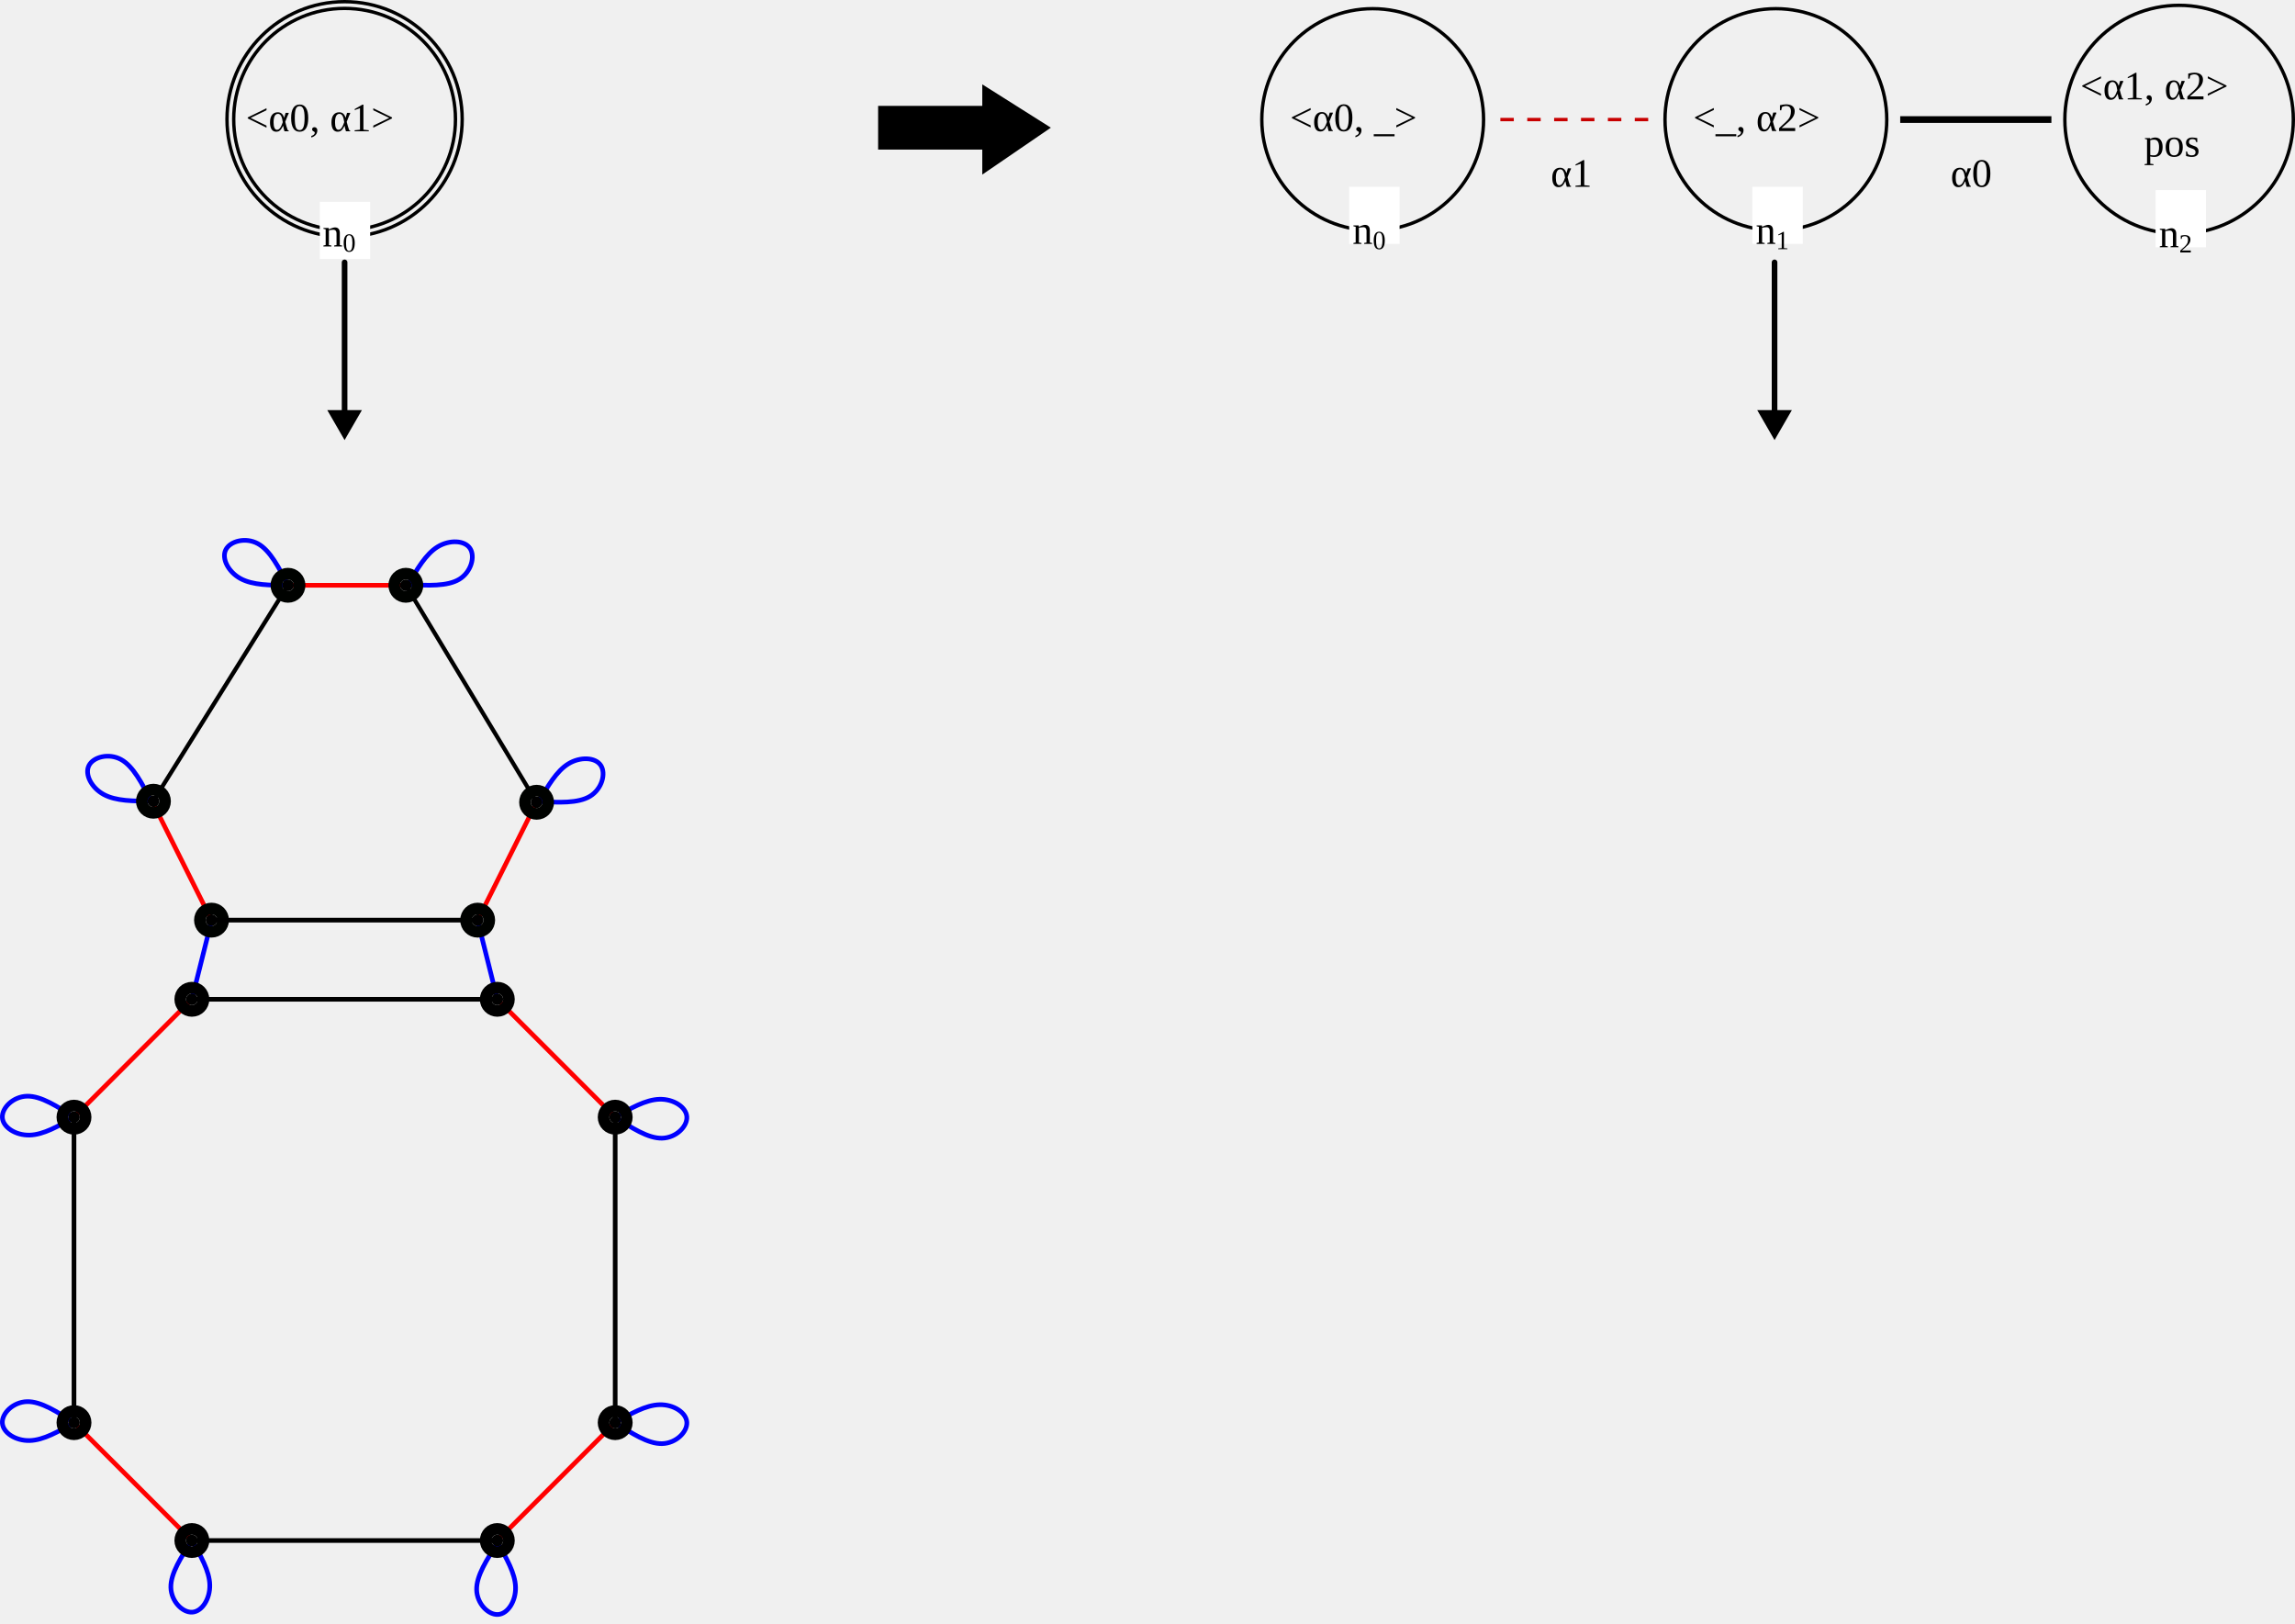
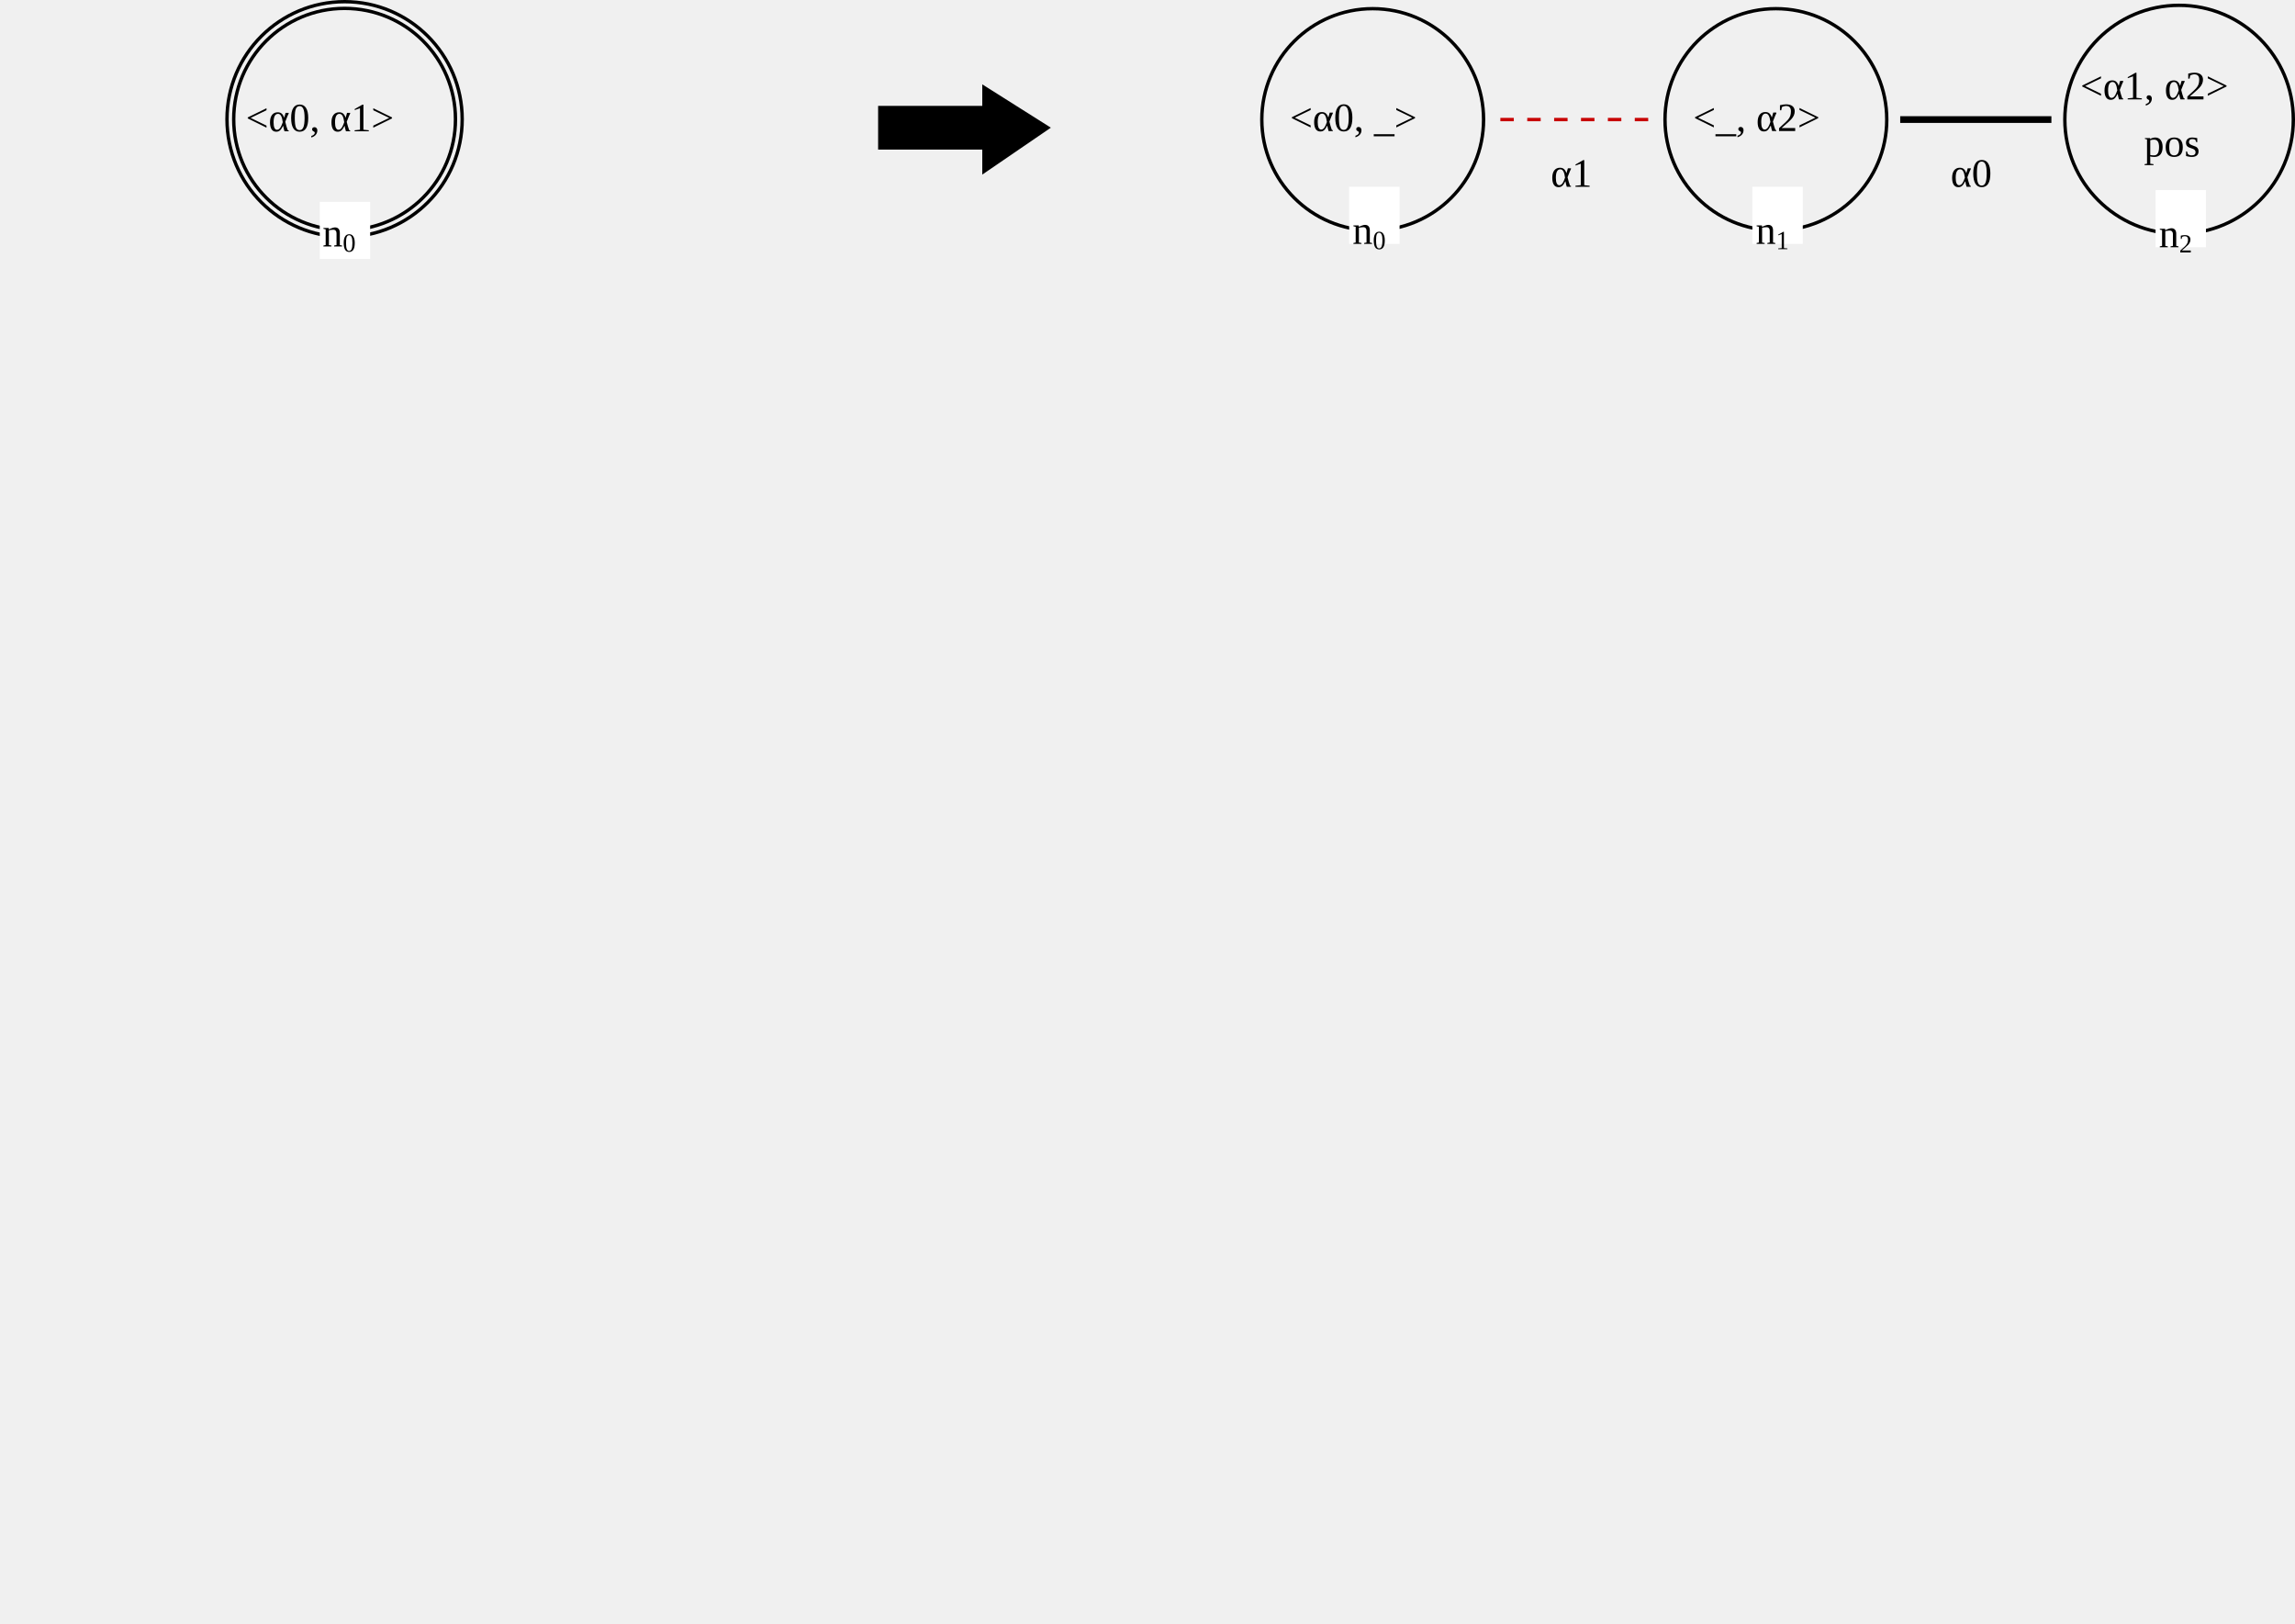
<svg xmlns="http://www.w3.org/2000/svg" width="522.21mm" height="369.311mm" viewBox="0 0 522.21 369.311" version="1.1" id="svg46583" xml:space="preserve">
  <defs id="defs46580">
    <rect x="15.484" y="312.411" width="91.318" height="58.954" id="rect8309" />
-     <marker style="overflow:visible" id="TriangleStart-5-5" refX="0" refY="0" orient="auto-start-reverse" markerWidth="5.324" markerHeight="6.155" viewBox="0 0 5.324 6.155" preserveAspectRatio="xMidYMid">
-       <path transform="scale(0.5)" style="fill:context-stroke;fill-rule:evenodd;stroke:context-stroke;stroke-width:1pt" d="M 5.77,0 -2.88,5 V -5 Z" id="path135-5-8" />
-     </marker>
    <rect x="15.484" y="312.411" width="91.318" height="58.954" id="rect8309-7" />
    <rect x="15.484" y="312.411" width="91.318" height="58.954" id="rect8309-3" />
-     <marker style="overflow:visible" id="TriangleStart-5-5-9" refX="0" refY="0" orient="auto-start-reverse" markerWidth="5.324" markerHeight="6.155" viewBox="0 0 5.324 6.155" preserveAspectRatio="xMidYMid">
-       <path transform="scale(0.5)" style="fill:context-stroke;fill-rule:evenodd;stroke:context-stroke;stroke-width:1pt" d="M 5.77,0 -2.88,5 V -5 Z" id="path135-5-8-0" />
-     </marker>
  </defs>
  <g id="layer1" transform="translate(-226.0942,19.16164)">
    <text xml:space="preserve" style="font-style:normal;font-variant:normal;font-weight:normal;font-stretch:normal;font-size:8.467px;font-family:sans-serif;-inkscape-font-specification:'sans-serif, Normal';font-variant-ligatures:normal;font-variant-caps:normal;font-variant-numeric:normal;font-variant-east-asian:normal;fill:#000000;fill-opacity:1;stroke:none;stroke-width:0.353;stroke-linecap:butt;stroke-linejoin:round;stroke-miterlimit:4;stroke-dasharray:none;stroke-dashoffset:0;stroke-opacity:1;stop-color:#000000" x="1090.276" y="160.174" id="text3158">
      <tspan id="tspan3156" x="1090.276" y="160.174" style="stroke-width:0.353" />
    </text>
    <text xml:space="preserve" id="text8307" style="font-size:32px;font-family:sans-serif;-inkscape-font-specification:'sans-serif, Normal';white-space:pre;shape-inside:url(#rect8309);display:inline;fill:#000000;fill-opacity:1;stroke:none;stroke-width:1.333;stroke-linecap:round;stroke-linejoin:bevel;stroke-dasharray:none;stroke-dashoffset:0;stroke-opacity:1;stop-color:#000000" transform="matrix(0.2645833,0,0,0.2645833,1069.983,76.33812)" />
    <text xml:space="preserve" style="font-style:normal;font-variant:normal;font-weight:normal;font-stretch:normal;font-size:8.467px;font-family:sans-serif;-inkscape-font-specification:'sans-serif, Normal';font-variant-ligatures:normal;font-variant-caps:normal;font-variant-numeric:normal;font-variant-east-asian:normal;fill:#000000;fill-opacity:1;stroke:none;stroke-width:0.353;stroke-linecap:butt;stroke-linejoin:round;stroke-miterlimit:4;stroke-dasharray:none;stroke-dashoffset:0;stroke-opacity:1;stop-color:#000000" x="1024.766" y="156.791" id="text3158-9">
      <tspan id="tspan3156-2" x="1024.766" y="156.791" style="stroke-width:0.353" />
    </text>
    <text xml:space="preserve" id="text8307-8" style="font-size:32px;font-family:sans-serif;-inkscape-font-specification:'sans-serif, Normal';white-space:pre;shape-inside:url(#rect8309-3);display:inline;fill:#000000;fill-opacity:1;stroke:none;stroke-width:1.333;stroke-linecap:round;stroke-linejoin:bevel;stroke-dasharray:none;stroke-dashoffset:0;stroke-opacity:1;stop-color:#000000" transform="matrix(0.2645833,0,0,0.2645833,1004.474,72.95551)" />
    <text xml:space="preserve" style="font-style:normal;font-variant:normal;font-weight:normal;font-stretch:normal;font-size:8.467px;font-family:sans-serif;-inkscape-font-specification:'sans-serif, Normal';font-variant-ligatures:normal;font-variant-caps:normal;font-variant-numeric:normal;font-variant-east-asian:normal;fill:#000000;fill-opacity:1;stroke:none;stroke-width:0.353;stroke-linecap:butt;stroke-linejoin:round;stroke-miterlimit:4;stroke-dasharray:none;stroke-dashoffset:0;stroke-opacity:1;stop-color:#000000" x="488.81" y="151.898" id="text3158-8">
      <tspan id="tspan3156-0" x="488.81" y="151.898" style="stroke-width:0.353" />
    </text>
    <text xml:space="preserve" id="text8307-4" style="font-size:32px;font-family:sans-serif;-inkscape-font-specification:'sans-serif, Normal';white-space:pre;shape-inside:url(#rect8309-7);display:inline;fill:#000000;fill-opacity:1;stroke:none;stroke-width:1.333;stroke-linecap:round;stroke-linejoin:bevel;stroke-dasharray:none;stroke-dashoffset:0;stroke-opacity:1;stop-color:#000000" transform="matrix(0.2645833,0,0,0.2645833,468.5172,68.06202)" />
    <polygon id="0-1-5-9-2" points="130,35 111,48 111,41 80,41 80,29 111,29 111,23 " stroke="#000000" stroke-width="1" stroke-linecap="square" fill="#000000" transform="matrix(0.7645338,0,0,0.7645338,365.1226,-16.85888)" style="font-size:12px" />
    <text id="LGn0_2-3-9" x="282.015" y="10.713" fill="#000000" style="font-size:9.174px;fill:#000000;fill-opacity:1;stroke:none;stroke-width:0.765;stroke-opacity:1">&lt;α0, α1&gt;</text>
-     <path style="font-size:12px;fill:none;fill-opacity:1;stroke:#000000;stroke-width:1.28;stroke-linecap:round;stroke-linejoin:miter;stroke-dasharray:none;stroke-opacity:1;marker-end:url(#TriangleStart-5-5);stop-color:#000000" d="M 304.503,40.534 V 76.425" id="path7053-7-90" />
    <circle id="LGn0_0-0-9" cx="304.503" cy="7.979" r="25.23" fill="none" stroke="#000000" stroke-width="0.765" stroke-linecap="square" style="font-size:12px;fill:none;fill-opacity:1" />
    <circle id="LGn0_1-3-3" cx="304.503" cy="-7.979" r="26.759" fill="none" stroke="#000000" stroke-width="0.765" stroke-linecap="square" transform="scale(1,-1)" style="font-size:12px" />
    <text id="LGn0_4-3-0" x="299.48" y="37.635" fill="#000000" style="font-size:9.174px;fill:#000000;fill-opacity:1;stroke:none;stroke-width:0.765;stroke-opacity:1">n<tspan style="font-size:5.963px;baseline-shift:sub;fill:#000000;fill-opacity:1;stroke:none;stroke-width:0.765;stroke-opacity:1" id="tspan3200-2-8">0</tspan>
    </text>
    <rect id="RGn0_7-0-8-0" x="298.851" y="26.76" width="11.468" height="12.997" fill="#ffffff" style="font-size:12px;stroke-width:0.765" />
    <text id="RGn0_8-4-5-4" x="299.48" y="36.908" fill="#000000" style="font-size:9.174px;fill:#000000;fill-opacity:1;stroke:none;stroke-width:0.765;stroke-opacity:1">n<tspan style="font-size:5.963px;baseline-shift:sub;fill:#000000;fill-opacity:1;stroke:none;stroke-width:0.765;stroke-opacity:1" id="tspan3202-1-6-4">0</tspan>
    </text>
-     <path style="font-size:12px;fill:none;fill-opacity:1;stroke:#000000;stroke-width:1.28;stroke-linecap:round;stroke-linejoin:miter;stroke-dasharray:none;stroke-opacity:1;marker-end:url(#TriangleStart-5-5-9);stop-color:#000000" d="M 629.88,40.534 V 76.425" id="path7053-7-90-9" />
    <text id="RGn0_6-6-9" x="519.6" y="10.662" fill="#000000" style="font-size:9.174px;fill:#000000;fill-opacity:1;stroke:none;stroke-width:0.765;stroke-opacity:1">&lt;α0, _&gt;</text>
    <line id="RGn1_0_n2_15-2-8" x1="659.236" y1="8.042" x2="692.111" y2="8.042" stroke="#000000" stroke-width="1.529" stroke-linecap="square" style="font-size:12px" />
    <text id="RGn2_1-2-4" x="699.44" y="3.455" fill="#000000" style="font-size:9.174px;fill:#000000;fill-opacity:1;stroke:none;stroke-width:0.765;stroke-opacity:1">&lt;α1, α2&gt;</text>
    <circle id="RGn2_0-5-8" cx="721.928" cy="8.042" r="25.994" fill="none" stroke="#000000" stroke-width="0.765" stroke-linecap="square" style="font-size:12px;fill:none;fill-opacity:1" />
    <text id="RGn2_2-6-5" x="713.951" y="16.452" fill="#000000" style="font-size:9.174px;fill:#000000;fill-opacity:1;stroke:none;stroke-width:0.765;stroke-opacity:1">pos</text>
    <rect id="RGn2_3-5-0" x="716.576" y="24.097" width="11.468" height="12.997" fill="#ffffff" style="font-size:12px;stroke-width:0.765" />
    <text id="RGn2_4-8-9" x="717.341" y="37.095" fill="#000000" style="font-size:9.174px;fill:#000000;fill-opacity:1;stroke:none;stroke-width:0.765;stroke-opacity:1">n<tspan style="font-size:5.963px;baseline-shift:sub;fill:#000000;fill-opacity:1;stroke:none;stroke-width:0.765;stroke-opacity:1" id="tspan3206-7-6">2</tspan>
    </text>
    <circle id="RGn0_5-9-3" cx="538.44" cy="8.042" r="25.23" fill="none" stroke="#000000" stroke-width="0.765" stroke-linecap="square" style="font-size:12px;fill:none;fill-opacity:1" />
    <rect id="RGn0_7-0-8" x="533.088" y="23.333" width="11.468" height="12.997" fill="#ffffff" style="font-size:12px;stroke-width:0.765" />
    <text id="RGn0_8-4-5" x="533.853" y="36.33" fill="#000000" style="font-size:9.174px;fill:#000000;fill-opacity:1;stroke:none;stroke-width:0.765;stroke-opacity:1">n<tspan style="font-size:5.963px;baseline-shift:sub;fill:#000000;fill-opacity:1;stroke:none;stroke-width:0.765;stroke-opacity:1" id="tspan3202-1-6">0</tspan>
    </text>
    <text id="RGn1_10-4-8" x="611.344" y="10.657" fill="#000000" style="font-size:9.174px;fill:#000000;fill-opacity:1;stroke:none;stroke-width:0.765;stroke-opacity:1">&lt;_, α2&gt;</text>
    <circle id="RGn1_9-0-1" cx="630.184" cy="8.042" r="25.23" fill="none" stroke="#000000" stroke-width="0.765" stroke-linecap="square" style="font-size:12px;fill:none;fill-opacity:1" />
    <rect id="RGn1_11-8-1" x="624.832" y="23.333" width="11.468" height="12.997" fill="#ffffff" style="font-size:12px;stroke-width:0.765" />
    <text id="RGn1_12-7-5" x="625.597" y="36.33" fill="#000000" style="font-size:9.174px;fill:#000000;fill-opacity:1;stroke:none;stroke-width:0.765;stroke-opacity:1">n<tspan style="font-size:5.963px;baseline-shift:sub;fill:#000000;fill-opacity:1;stroke:none;stroke-width:0.765;stroke-opacity:1" id="tspan3204-0-9">1</tspan>
    </text>
    <line id="RGn0_1_n1_13-8-8" x1="567.492" y1="8.042" x2="601.132" y2="8.042" stroke="#c80000" stroke-width="0.765" stroke-linecap="butt" stroke-dasharray="5" style="font-size:12px;stroke-dasharray:3.058, 3.058;stroke-dashoffset:0" />
    <text id="RGn0_1_n1_14-6-4" x="578.96" y="23.333" fill="#c80000" style="font-size:9.174px;fill:#000000;fill-opacity:1;stroke:none;stroke-width:0.765;stroke-opacity:1">α1</text>
    <text id="RGn1_0_n2_16-4-1" x="669.94" y="23.333" fill="#000000" style="font-size:9.174px;fill:#000000;fill-opacity:1;stroke:none;stroke-width:0.765;stroke-opacity:1">α0</text>
-     <line x1="260.787" y1="163.389" x2="291.621" y2="114.01" id="link9_a0_10-7" style="stroke:#000000;stroke-width:0.964px;stroke-opacity:1" />
-     <line x1="274.222" y1="190.203" x2="260.811" y2="163.38" id="link8_a1_9-4" stroke="#ff0000" stroke-width="1.058px" style="stroke:#ff0000;stroke-opacity:1" />
-     <path style="fill:none;fill-opacity:1;stroke:#0000ff;stroke-width:1.058;stroke-linecap:round;stroke-linejoin:bevel;stroke-dasharray:none;stroke-dashoffset:0;stroke-opacity:1;stop-color:#000000" d="m 366.076,304.536 c 3.749,2.427 7.499,4.855 10.672,4.779 3.173,-0.076 5.77,-2.657 5.629,-4.871 -0.142,-2.215 -3.022,-4.063 -6.195,-3.986 -3.173,0.077 -6.64,2.078 -10.106,4.079" id="path11686-7-3-2-8" />
-     <path style="fill:none;fill-opacity:1;stroke:#0000ff;stroke-width:1.058;stroke-linecap:round;stroke-linejoin:bevel;stroke-dasharray:none;stroke-dashoffset:0;stroke-opacity:1;stop-color:#000000" d="m 269.752,331.359 c -2.427,3.749 -4.855,7.499 -4.779,10.672 0.076,3.173 2.657,5.77 4.871,5.629 2.215,-0.142 4.063,-3.022 3.986,-6.195 -0.077,-3.173 -2.078,-6.64 -4.079,-10.106" id="path11686-7-4-9-8" />
-     <path style="fill:none;fill-opacity:1;stroke:#0000ff;stroke-width:1.058;stroke-linecap:round;stroke-linejoin:bevel;stroke-dasharray:none;stroke-dashoffset:0;stroke-opacity:1;stop-color:#000000" d="m 242.93,235.035 c -3.749,-2.427 -7.499,-4.855 -10.672,-4.779 -3.173,0.076 -5.77,2.657 -5.629,4.871 0.142,2.215 3.022,4.063 6.195,3.986 3.173,-0.077 6.64,-2.078 10.106,-4.079" id="path11686-7-2-3-5" />
-     <path style="fill:none;fill-opacity:1;stroke:#0000ff;stroke-width:1.058;stroke-linecap:round;stroke-linejoin:bevel;stroke-dasharray:none;stroke-dashoffset:0;stroke-opacity:1;stop-color:#000000" d="m 366.076,235.035 c 3.749,2.427 7.499,4.855 10.672,4.779 3.173,-0.076 5.77,-2.657 5.629,-4.871 -0.142,-2.215 -3.022,-4.063 -6.195,-3.986 -3.173,0.077 -6.64,2.078 -10.106,4.079" id="path11686-7-3-6-1-8" />
-     <path style="fill:none;fill-opacity:1;stroke:#0000ff;stroke-width:1.058;stroke-linecap:round;stroke-linejoin:bevel;stroke-dasharray:none;stroke-dashoffset:0;stroke-opacity:1;stop-color:#000000" d="m 339.327,331.888 c -2.427,3.749 -4.855,7.499 -4.779,10.672 0.076,3.173 2.657,5.77 4.871,5.629 2.215,-0.142 4.063,-3.022 3.986,-6.195 -0.077,-3.173 -2.078,-6.64 -4.079,-10.106" id="path11686-7-4-7-9-4" />
-     <path style="fill:none;fill-opacity:1;stroke:#0000ff;stroke-width:1.058;stroke-linecap:round;stroke-linejoin:bevel;stroke-dasharray:none;stroke-dashoffset:0;stroke-opacity:1;stop-color:#000000" d="m 242.93,304.536 c -3.749,-2.427 -7.499,-4.855 -10.672,-4.779 -3.173,0.076 -5.77,2.657 -5.629,4.871 0.142,2.215 3.022,4.063 6.195,3.986 3.173,-0.077 6.64,-2.078 10.106,-4.079" id="path11686-7-2-8-4-3" />
-     <line x1="242.93" y1="304.536" x2="269.752" y2="331.359" id="link0_a1_1-8" stroke="#ff0000" stroke-width="1.058px" />
-     <line x1="242.93" y1="304.536" x2="242.93" y2="304.536" id="link0_a2_0-8-7" stroke="#0000ff" stroke-width="1.058px" style="stroke:#0000ff;stroke-opacity:1" />
-     <line x1="242.93" y1="304.536" x2="242.93" y2="304.536" id="link0_a3_0-6" stroke="#008000" stroke-width="1.058px" />
-     <line x1="242.93" y1="304.536" x2="242.93" y2="235.035" id="link0_a0_7-0" style="stroke:#000000;stroke-width:1.058px" />
-     <line x1="269.752" y1="331.359" x2="269.752" y2="331.359" id="link1_a2_1-4" stroke="#0000ff" stroke-width="1.058px" style="stroke:#0000ff;stroke-opacity:1" />
-     <line x1="269.752" y1="331.359" x2="269.752" y2="331.359" id="link1_a3_1-6" stroke="#008000" stroke-width="1.058px" />
-     <line x1="269.752" y1="331.359" x2="339.253" y2="331.359" id="link1_a0_2-7" style="stroke:#000000;stroke-width:1.058px" />
-     <line x1="339.253" y1="331.359" x2="366.076" y2="304.536" id="link2_a1_3-6" stroke="#ff0000" stroke-width="1.058px" />
-     <line x1="339.253" y1="331.359" x2="339.253" y2="331.359" id="link2_a2_2-0-1" stroke="#0000ff" stroke-width="1.058px" style="stroke:#0000ff;stroke-opacity:1" />
-     <line x1="339.253" y1="331.359" x2="339.253" y2="331.359" id="link2_a3_2-9" stroke="#008000" stroke-width="1.058px" />
-     <line x1="366.076" y1="304.536" x2="366.076" y2="304.536" id="link3_a2_3-7" stroke="#0000ff" stroke-width="1.058px" style="stroke:#0000ff;stroke-opacity:1" />
-     <line x1="366.076" y1="304.536" x2="366.076" y2="304.536" id="link3_a3_3-5" stroke="#008000" stroke-width="1.058px" />
-     <line x1="366.076" y1="304.536" x2="366.076" y2="235.035" id="link3_a0_4-9" style="stroke:#000000;stroke-width:1.058px" />
-     <line x1="366.076" y1="235.035" x2="339.253" y2="208.212" id="link4_a1_5-7" stroke="#ff0000" stroke-width="1.058px" />
-     <line x1="366.076" y1="235.035" x2="366.076" y2="235.035" id="link4_a2_4-8-3" stroke="#0000ff" stroke-width="1.058px" style="stroke:#0000ff;stroke-opacity:1" />
-     <line x1="366.076" y1="235.035" x2="366.076" y2="235.035" id="link4_a3_4-5" stroke="#008000" stroke-width="1.058px" />
-     <line x1="339.253" y1="208.212" x2="334.783" y2="190.331" id="link5_a2_12-3" stroke="#0000ff" stroke-width="1.058px" style="stroke:#0000ff;stroke-opacity:1" />
-     <line x1="339.253" y1="208.212" x2="269.752" y2="208.212" id="link5_a0_6-8" style="stroke:#000000;stroke-width:1.058px" />
-     <line x1="269.752" y1="208.212" x2="242.93" y2="235.035" id="link6_a1_7-3" stroke="#ff0000" stroke-width="1.058px" />
-     <line x1="269.752" y1="208.212" x2="274.222" y2="190.331" id="link6_a2_8-7-8" stroke="#0000ff" stroke-width="1.058px" style="stroke:#0000ff;stroke-opacity:1" />
-     <line x1="242.93" y1="235.035" x2="242.93" y2="235.035" id="link7_a2_7-3" stroke="#0000ff" stroke-width="1.058px" style="stroke:#0000ff;stroke-opacity:1" />
-     <line x1="242.93" y1="235.035" x2="242.93" y2="235.035" id="link7_a3_7-7" stroke="#008000" stroke-width="1.058px" />
-     <circle cx="242.93" cy="304.536" r="1.323" fill="#000000" stroke="none" id="dart0-3-0" style="fill:#000000;fill-opacity:1;stroke:#000000;stroke-width:5.292;stroke-dasharray:none;stroke-opacity:1" />
-     <circle cx="269.752" cy="331.359" r="1.323" fill="#000000" stroke="none" id="dart1-9-9" style="fill:#000000;fill-opacity:1;stroke:#000000;stroke-width:5.292;stroke-dasharray:none;stroke-opacity:1" />
-     <circle cx="339.253" cy="331.359" r="1.323" fill="#000000" stroke="none" id="dart2-0-7" style="fill:#000000;fill-opacity:1;stroke:#000000;stroke-width:5.292;stroke-dasharray:none;stroke-opacity:1" />
-     <circle cx="366.076" cy="304.536" r="1.323" fill="#000000" stroke="none" id="dart3-0-9" style="fill:#000000;fill-opacity:1;stroke:#000000;stroke-width:5.292;stroke-dasharray:none;stroke-opacity:1" />
-     <circle cx="366.076" cy="235.035" r="1.323" fill="#000000" stroke="none" id="dart4-1-9" style="fill:#000000;fill-opacity:1;stroke:#000000;stroke-width:5.292;stroke-dasharray:none;stroke-opacity:1" />
-     <circle cx="339.253" cy="208.212" r="1.323" fill="#000000" stroke="none" id="dart5-2-3" style="fill:#000000;fill-opacity:1;stroke:#000000;stroke-width:5.292;stroke-dasharray:none;stroke-opacity:1" />
-     <circle cx="269.752" cy="208.212" r="1.323" fill="#000000" stroke="none" id="dart6-7-2" style="fill:#000000;fill-opacity:1;stroke:#000000;stroke-width:5.292;stroke-dasharray:none;stroke-opacity:1" />
-     <circle cx="242.93" cy="235.035" r="1.323" fill="#000000" stroke="none" id="dart7-2-4" style="fill:#000000;fill-opacity:1;stroke:#000000;stroke-width:5.292;stroke-dasharray:none;stroke-opacity:1" />
-     <circle cx="274.222" cy="190.203" r="1.323" fill="rgb(0,0,0)" stroke="none" id="dart8-7-3" style="fill:#000000;fill-opacity:1;stroke:#000200;stroke-width:5.292;stroke-dasharray:none;stroke-opacity:1" />
-     <line x1="291.621" y1="114.01" x2="318.443" y2="114.01" id="link10_a1_14-4" stroke="#ff0000" stroke-width="1.058px" style="stroke:#ff0000;stroke-opacity:1" />
-     <line x1="274.222" y1="190.203" x2="274.222" y2="190.203" id="link8_a3_8-7" stroke="#008000" stroke-width="1.058px" />
-     <line x1="274.222" y1="190.203" x2="334.783" y2="190.203" id="link8_a0_12-6-8" style="stroke:#000000;stroke-width:1.058px;stroke-opacity:1" />
-     <line x1="260.811" y1="163.38" x2="260.811" y2="163.38" id="link9_a2_9-3" stroke="#0000ff" stroke-width="1.058px" style="stroke:#0000ff;stroke-opacity:1" />
-     <line x1="260.811" y1="163.38" x2="260.811" y2="163.38" id="link9_a3_9-1-7" stroke="#008000" stroke-width="1.058px" />
-     <line x1="291.092" y1="102.82" x2="291.092" y2="102.82" id="link10_a2_10-5" stroke="#0000ff" stroke-width="1.058px" style="stroke:#0000ff;stroke-opacity:1" />
-     <line x1="291.092" y1="102.82" x2="291.092" y2="102.82" id="link10_a3_10-9" stroke="#008000" stroke-width="1.058px" />
-     <line x1="334.783" y1="190.203" x2="348.194" y2="163.38" id="link12_a1_13-6-7" stroke="#ff0000" stroke-width="1.058px" style="stroke:#ff0000;stroke-opacity:1" />
-     <line x1="334.783" y1="190.203" x2="334.783" y2="190.203" id="link12_a3_12-2" stroke="#008000" stroke-width="1.058px" />
-     <line x1="348.194" y1="163.38" x2="348.194" y2="163.38" id="link13_a2_13-1-4" stroke="#0000ff" stroke-width="1.058px" style="stroke:#0000ff;stroke-opacity:1" />
-     <line x1="348.194" y1="163.38" x2="348.194" y2="163.38" id="link13_a3_13-7-1" stroke="#008000" stroke-width="1.058px" />
-     <line x1="317.914" y1="102.82" x2="317.914" y2="102.82" id="link14_a2_14-5" stroke="#0000ff" stroke-width="1.058px" style="stroke:#0000ff;stroke-opacity:1" />
-     <line x1="317.914" y1="102.82" x2="317.914" y2="102.82" id="link14_a3_14-7-2" stroke="#008000" stroke-width="1.058px" />
-     <line x1="348.194" y1="163.38" x2="318.443" y2="114.01" id="link13_a0_14-8" style="stroke:#000000;stroke-width:0.947px;stroke-opacity:1" />
-     <circle cx="334.783" cy="190.203" r="1.323" fill="rgb(0,0,0)" stroke="none" id="dart12-8-2" style="fill:#000000;fill-opacity:1;stroke:#000200;stroke-width:5.292;stroke-dasharray:none;stroke-opacity:1" />
-     <path style="fill:none;fill-opacity:1;stroke:#0000ff;stroke-width:1.058;stroke-linecap:round;stroke-linejoin:bevel;stroke-dasharray:none;stroke-dashoffset:0;stroke-opacity:1;stop-color:#000000" d="m 260.479,163.123 c -2.033,-3.977 -4.066,-7.954 -6.853,-9.474 -2.786,-1.521 -6.326,-0.584 -7.31,1.404 -0.985,1.989 0.585,5.029 3.372,6.55 2.786,1.52 6.789,1.52 10.791,1.52" id="path11686-7-8-6-8-6-0" />
-     <circle cx="261.008" cy="163.144" r="1.323" fill="rgb(0,0,0)" stroke="none" id="dart9-2-9-2" style="fill:#000000;fill-opacity:1;stroke:#000200;stroke-width:5.292;stroke-dasharray:none;stroke-opacity:1" />
-     <path style="fill:none;fill-opacity:1;stroke:#0000ff;stroke-width:1.058;stroke-linecap:round;stroke-linejoin:bevel;stroke-dasharray:none;stroke-dashoffset:0;stroke-opacity:1;stop-color:#000000" d="m 348.723,163.209 c 4.461,0.228 8.921,0.455 11.632,-1.198 2.71,-1.653 3.669,-5.186 2.439,-7.033 -1.23,-1.847 -4.648,-2.008 -7.358,-0.355 -2.71,1.653 -4.711,5.119 -6.712,8.585" id="path11686-7-5-5-4-2-1" />
-     <path style="fill:none;fill-opacity:1;stroke:#0000ff;stroke-width:1.058;stroke-linecap:round;stroke-linejoin:bevel;stroke-dasharray:none;stroke-dashoffset:0;stroke-opacity:1;stop-color:#000000" d="m 318.972,113.839 c 4.461,0.228 8.921,0.455 11.631,-1.198 2.71,-1.653 3.669,-5.186 2.439,-7.033 -1.23,-1.847 -4.648,-2.008 -7.358,-0.355 -2.71,1.653 -4.711,5.119 -6.712,8.585" id="path11686-7-35-1-2-7" />
-     <path style="fill:none;fill-opacity:1;stroke:#0000ff;stroke-width:1.058;stroke-linecap:round;stroke-linejoin:bevel;stroke-dasharray:none;stroke-dashoffset:0;stroke-opacity:1;stop-color:#000000" d="m 291.621,114.01 c -2.033,-3.977 -4.067,-7.954 -6.853,-9.474 -2.786,-1.521 -6.326,-0.584 -7.31,1.404 -0.985,1.989 0.585,5.029 3.372,6.55 2.786,1.52 6.789,1.52 10.791,1.52" id="path11686-7-8-3-4-5" />
-     <circle cx="348.194" cy="163.38" r="1.323" fill="rgb(0,0,0)" stroke="none" id="dart13-3-7-1" style="fill:#000000;fill-opacity:1;stroke:#000200;stroke-width:5.292;stroke-dasharray:none;stroke-opacity:1" />
-     <circle cx="318.443" cy="114.01" r="1.323" fill="rgb(0,0,0)" stroke="none" id="dart14-0-7-7" style="fill:#000000;fill-opacity:1;stroke:#000200;stroke-width:5.292;stroke-dasharray:none;stroke-opacity:1" />
-     <circle cx="291.621" cy="114.01" r="1.323" fill="rgb(0,0,0)" stroke="none" id="dart10-9-5-4" style="fill:#000000;fill-opacity:1;stroke:#000200;stroke-width:5.292;stroke-dasharray:none;stroke-opacity:1" />
  </g>
</svg>
